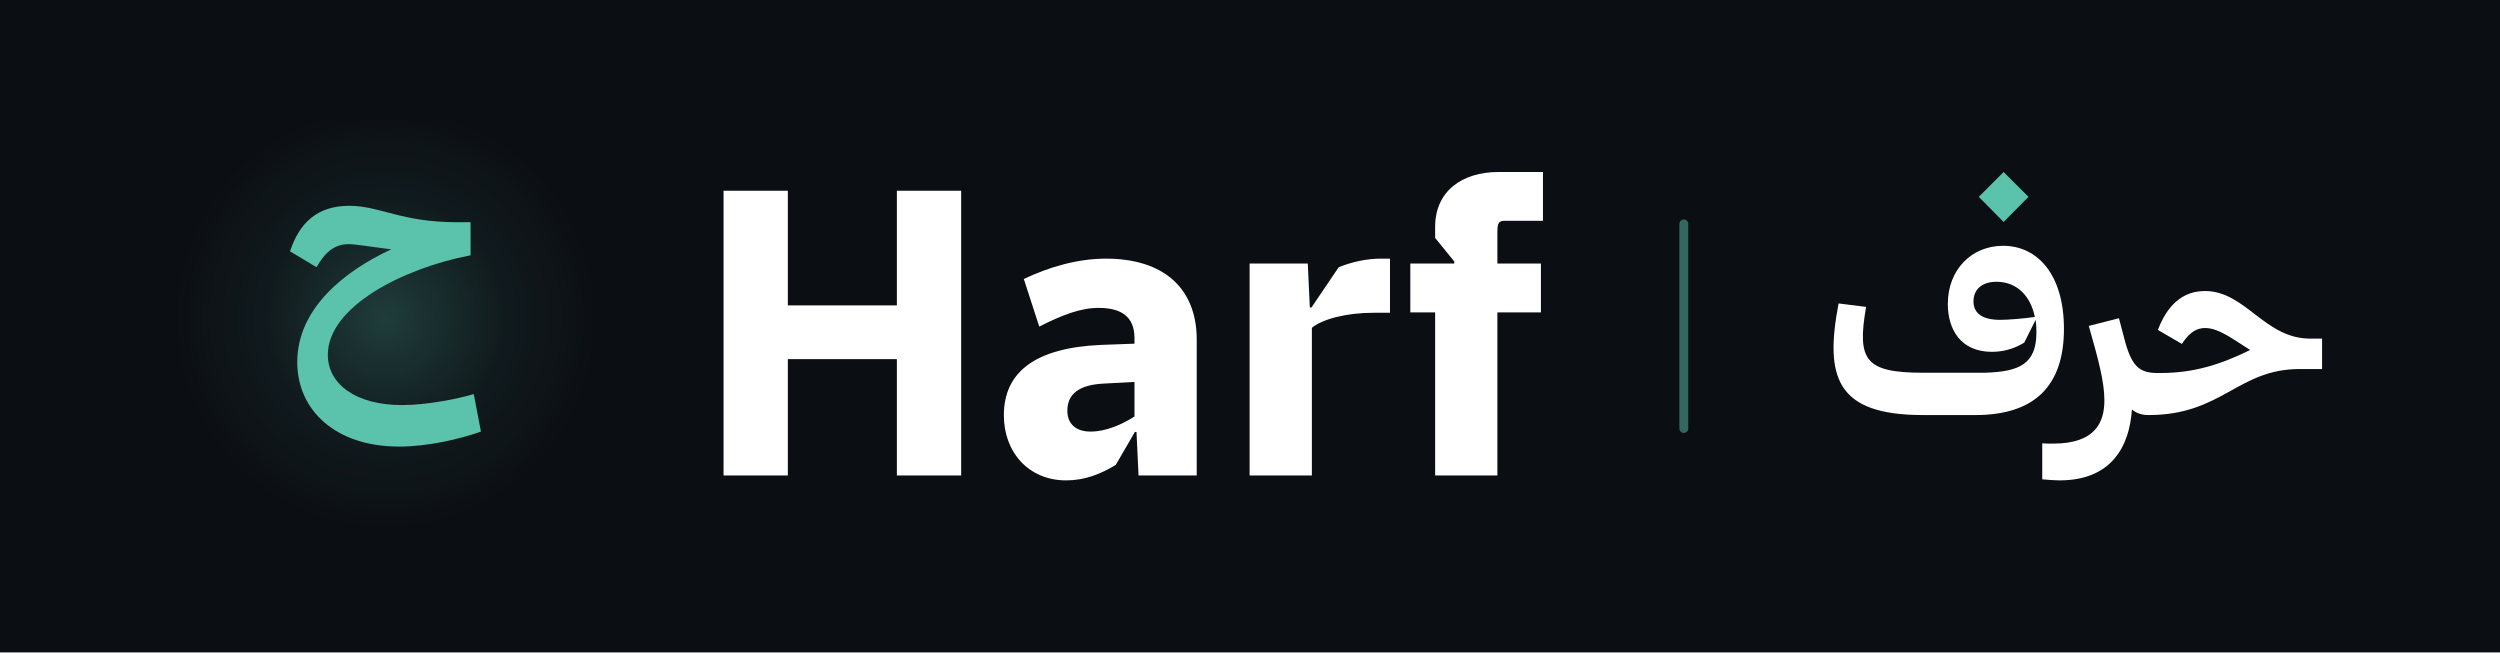
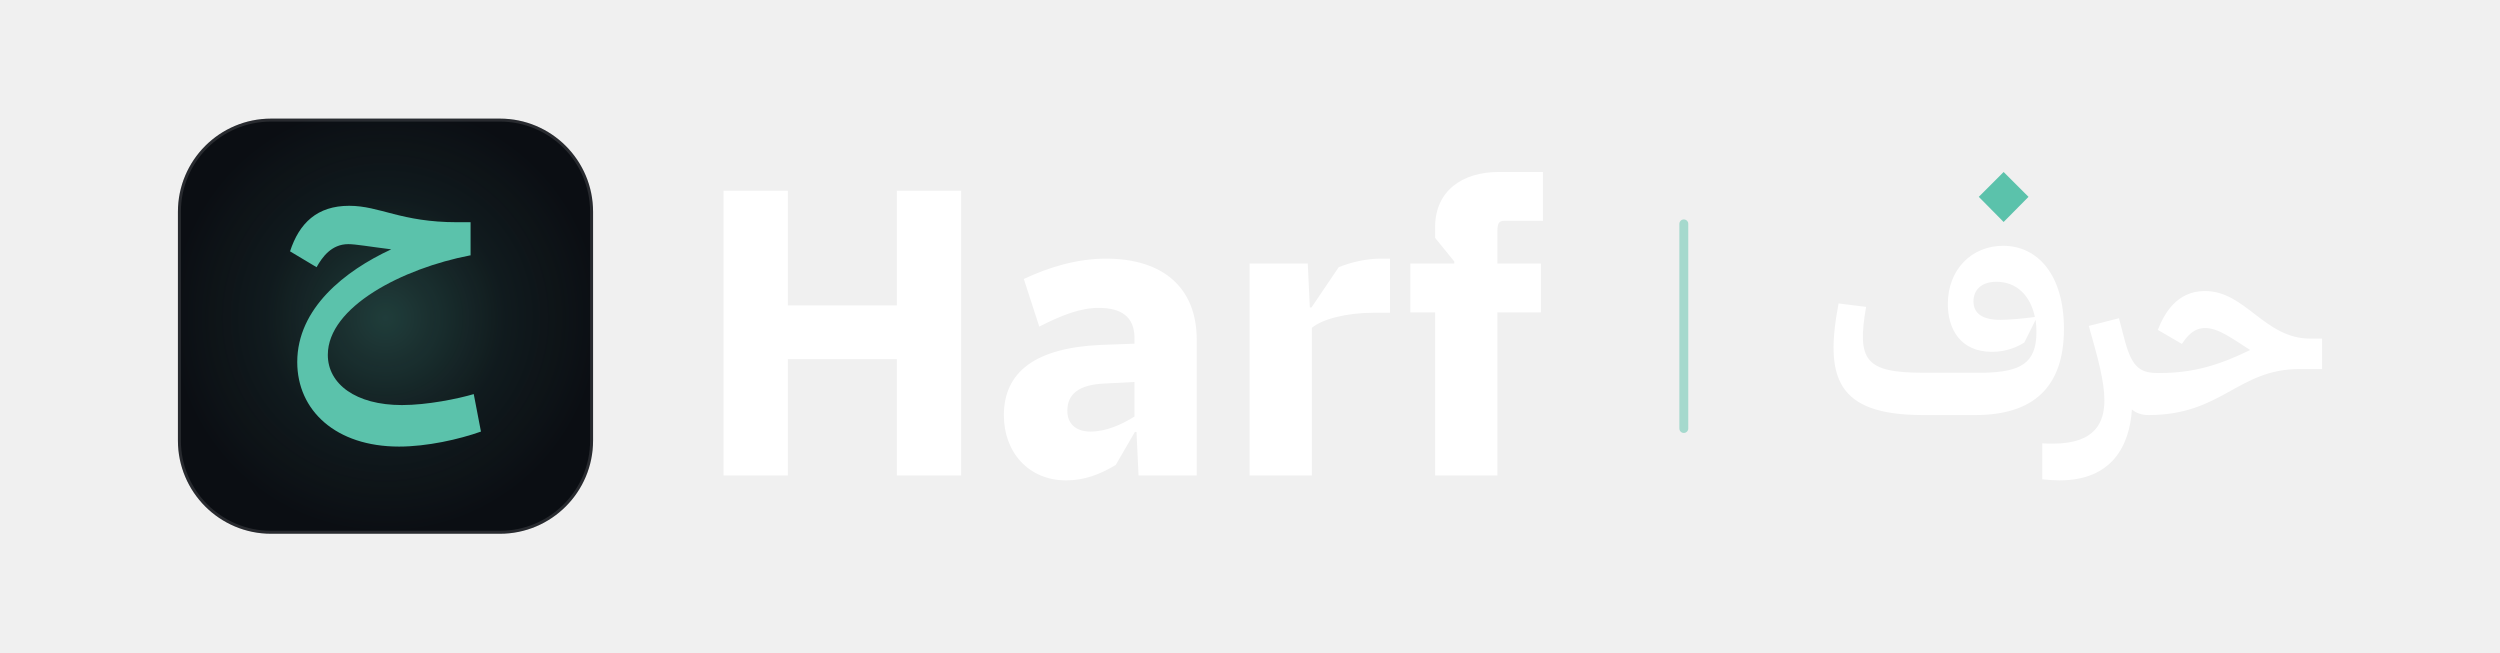
- <svg xmlns="http://www.w3.org/2000/svg" viewBox="0 0 843.07 220" width="843.07" height="220" role="img" aria-label="Harf logo, dark ground">
+ <svg xmlns="http://www.w3.org/2000/svg" viewBox="0 0 843.07 220" width="843.07" height="220" role="img" aria-label="Harf logo, for dark grounds">
  <defs>
    <radialGradient id="harf-glow" cx="50%" cy="48%" r="52%">
      <stop offset="0" stop-color="#5BC2AB" stop-opacity="0.26" />
      <stop offset="0.55" stop-color="#5BC2AB" stop-opacity="0.07" />
      <stop offset="1" stop-color="#5BC2AB" stop-opacity="0" />
    </radialGradient>
  </defs>
-   <rect x="0" y="0" width="843.07" height="220" fill="#0B0E13" />
  <rect x="60" y="40" width="140" height="140" rx="31.43" ry="31.43" fill="#0B0E13" />
  <rect x="60" y="40" width="140" height="140" rx="31.43" ry="31.43" fill="url(#harf-glow)" />
+   <rect x="60.5" y="40.5" width="139" height="139" rx="30.93" ry="30.93" fill="none" stroke="#FFFFFF" stroke-opacity="0.12" stroke-width="1" />
  <path d="M117.46 82.33 C119.98 82.33 124.85 83.21 131.94 84.08 C116.39 91.28 100.24 103.92 100.24 122.11 C100.24 138.44 113.27 150.6 134.57 150.6 C144 150.6 154.8 148.17 162.19 145.54 L159.76 132.9 C154.51 134.46 144.1 136.6 135.54 136.6 C119.98 136.6 110.55 129.5 110.55 119.68 C110.55 103.44 135.83 90.5 158.49 86.13 L158.69 86.13 L158.69 74.94 L154.21 74.94 C135.15 74.94 128.15 69.4 117.75 69.4 C106.95 69.4 100.92 75.23 97.81 84.76 L106.76 90.11 C108.61 86.81 111.72 82.33 117.46 82.33 Z" fill="#5BC2AB" />
  <path d="M265.68 160.35 L265.68 121.11 L302.45 121.11 L302.45 160.35 L324.13 160.35 L324.13 64.31 L302.45 64.31 L302.45 103 L265.68 103 L265.68 64.31 L244 64.31 L244 160.35 Z M359.53 162 C365.7 162 371.05 159.94 376.26 156.79 L382.71 145.67 L383.26 145.67 L383.95 160.35 L403.57 160.35 L403.57 114.53 C403.57 97.24 392.45 87.22 372.97 87.22 C363.23 87.22 353.63 90.11 345.26 94.08 L350.47 110.14 C358.29 106.16 364.46 103.83 370.5 103.83 C378.18 103.83 382.44 106.84 382.58 113.7 L382.58 115.9 L371.32 116.31 C349.23 117.27 338.53 125.37 338.53 140.05 C338.53 152.53 346.9 162 359.53 162 Z M367.76 145.54 C362.68 145.54 359.94 142.79 359.94 138.54 C359.94 132.91 363.78 129.76 372.28 129.35 L382.58 128.8 L382.58 140.46 C378.46 143.07 373.11 145.54 367.76 145.54 Z M442.4 160.35 L442.4 110.55 C445.83 107.67 453.92 105.47 463.25 105.47 L468.74 105.47 L468.74 87.22 L465.45 87.22 C461.06 87.22 455.84 88.32 451.45 90.11 L442.26 103.69 L441.71 103.69 L441.02 88.87 L421.4 88.87 L421.4 160.35 Z M504.96 160.35 L504.96 105.34 L519.64 105.34 L519.64 88.87 L504.96 88.87 L504.96 78.31 C504.96 75.29 505.37 74.46 507.43 74.46 L520.33 74.46 L520.33 58 L505.37 58 C493.02 58 484.11 64.45 483.97 76.25 L483.97 80.23 L490.42 88.18 L490.42 88.87 L475.6 88.87 L475.6 105.34 L483.97 105.34 L483.97 160.35 Z" fill="#FFFFFF" />
  <rect x="566.33" y="74" width="3" height="72" rx="1.5" fill="#5BC2AB" fill-opacity="0.5" />
  <path d="M629.3 103.49 L620.02 102.33 C615.3 127.13 619.13 139.97 648.48 139.97 L666.14 139.97 C685.76 139.97 696.02 130.51 696.02 110.89 C696.02 92.7 687.19 82.89 675.5 82.89 C664.89 82.89 656.86 90.91 656.86 102.51 C656.86 110.89 661.05 118.65 671.76 118.65 C676.66 118.65 680.32 116.96 682.64 115.53 L686.47 107.86 C686.65 109.2 686.74 110.62 686.74 112.05 C686.74 122.75 681.03 125.34 669.35 125.7 L648.66 125.7 C628.94 125.7 626.18 121.51 629.3 103.49 Z M674.52 107.86 C668.46 107.86 665.51 105.63 665.51 101.62 C665.51 97.78 668.19 95.02 673.27 95.02 C679.96 95.02 684.69 99.56 686.21 106.88 C682.82 107.41 677.2 107.86 674.52 107.86 Z M724.56 139.97 C727.15 139.97 728.48 138.63 728.48 136.04 L728.48 125.79 L727.59 125.79 C721.26 125.79 718.76 123.38 716.35 114.1 L714.57 107.32 L714.57 107.41 C714.57 107.32 714.57 107.32 714.57 107.32 L704.4 109.91 C707.52 120.88 709.66 128.64 709.66 134.97 C709.66 142.2 706.81 149.6 692.36 149.6 C691.29 149.6 689.77 149.6 688.7 149.51 L688.7 161.64 C690.58 161.82 692.9 162 694.5 162 C712.16 162 718.14 150.4 718.94 138.1 C720.46 139.34 722.24 139.97 724.56 139.97 Z M743.65 110.62 C748.2 110.62 753.01 114.37 758.81 118.03 C748.82 122.93 739.9 125.79 728.48 125.79 C725.9 125.79 724.56 127.13 724.56 129.71 L724.56 139.97 C749.36 139.97 754.62 124.45 775.49 124.45 L783.07 124.45 L783.07 114.19 L779.06 114.19 C763.63 114.19 757.29 98.14 743.56 98.14 C733.84 98.14 729.73 106.08 727.68 111.25 L735.8 115.98 C737.58 113.3 739.81 110.62 743.65 110.62 Z" fill="#FFFFFF" />
  <path d="M675.68 74.86 L684.07 66.38 L675.68 58 L667.3 66.38 Z" fill="#5BC2AB" />
</svg>
